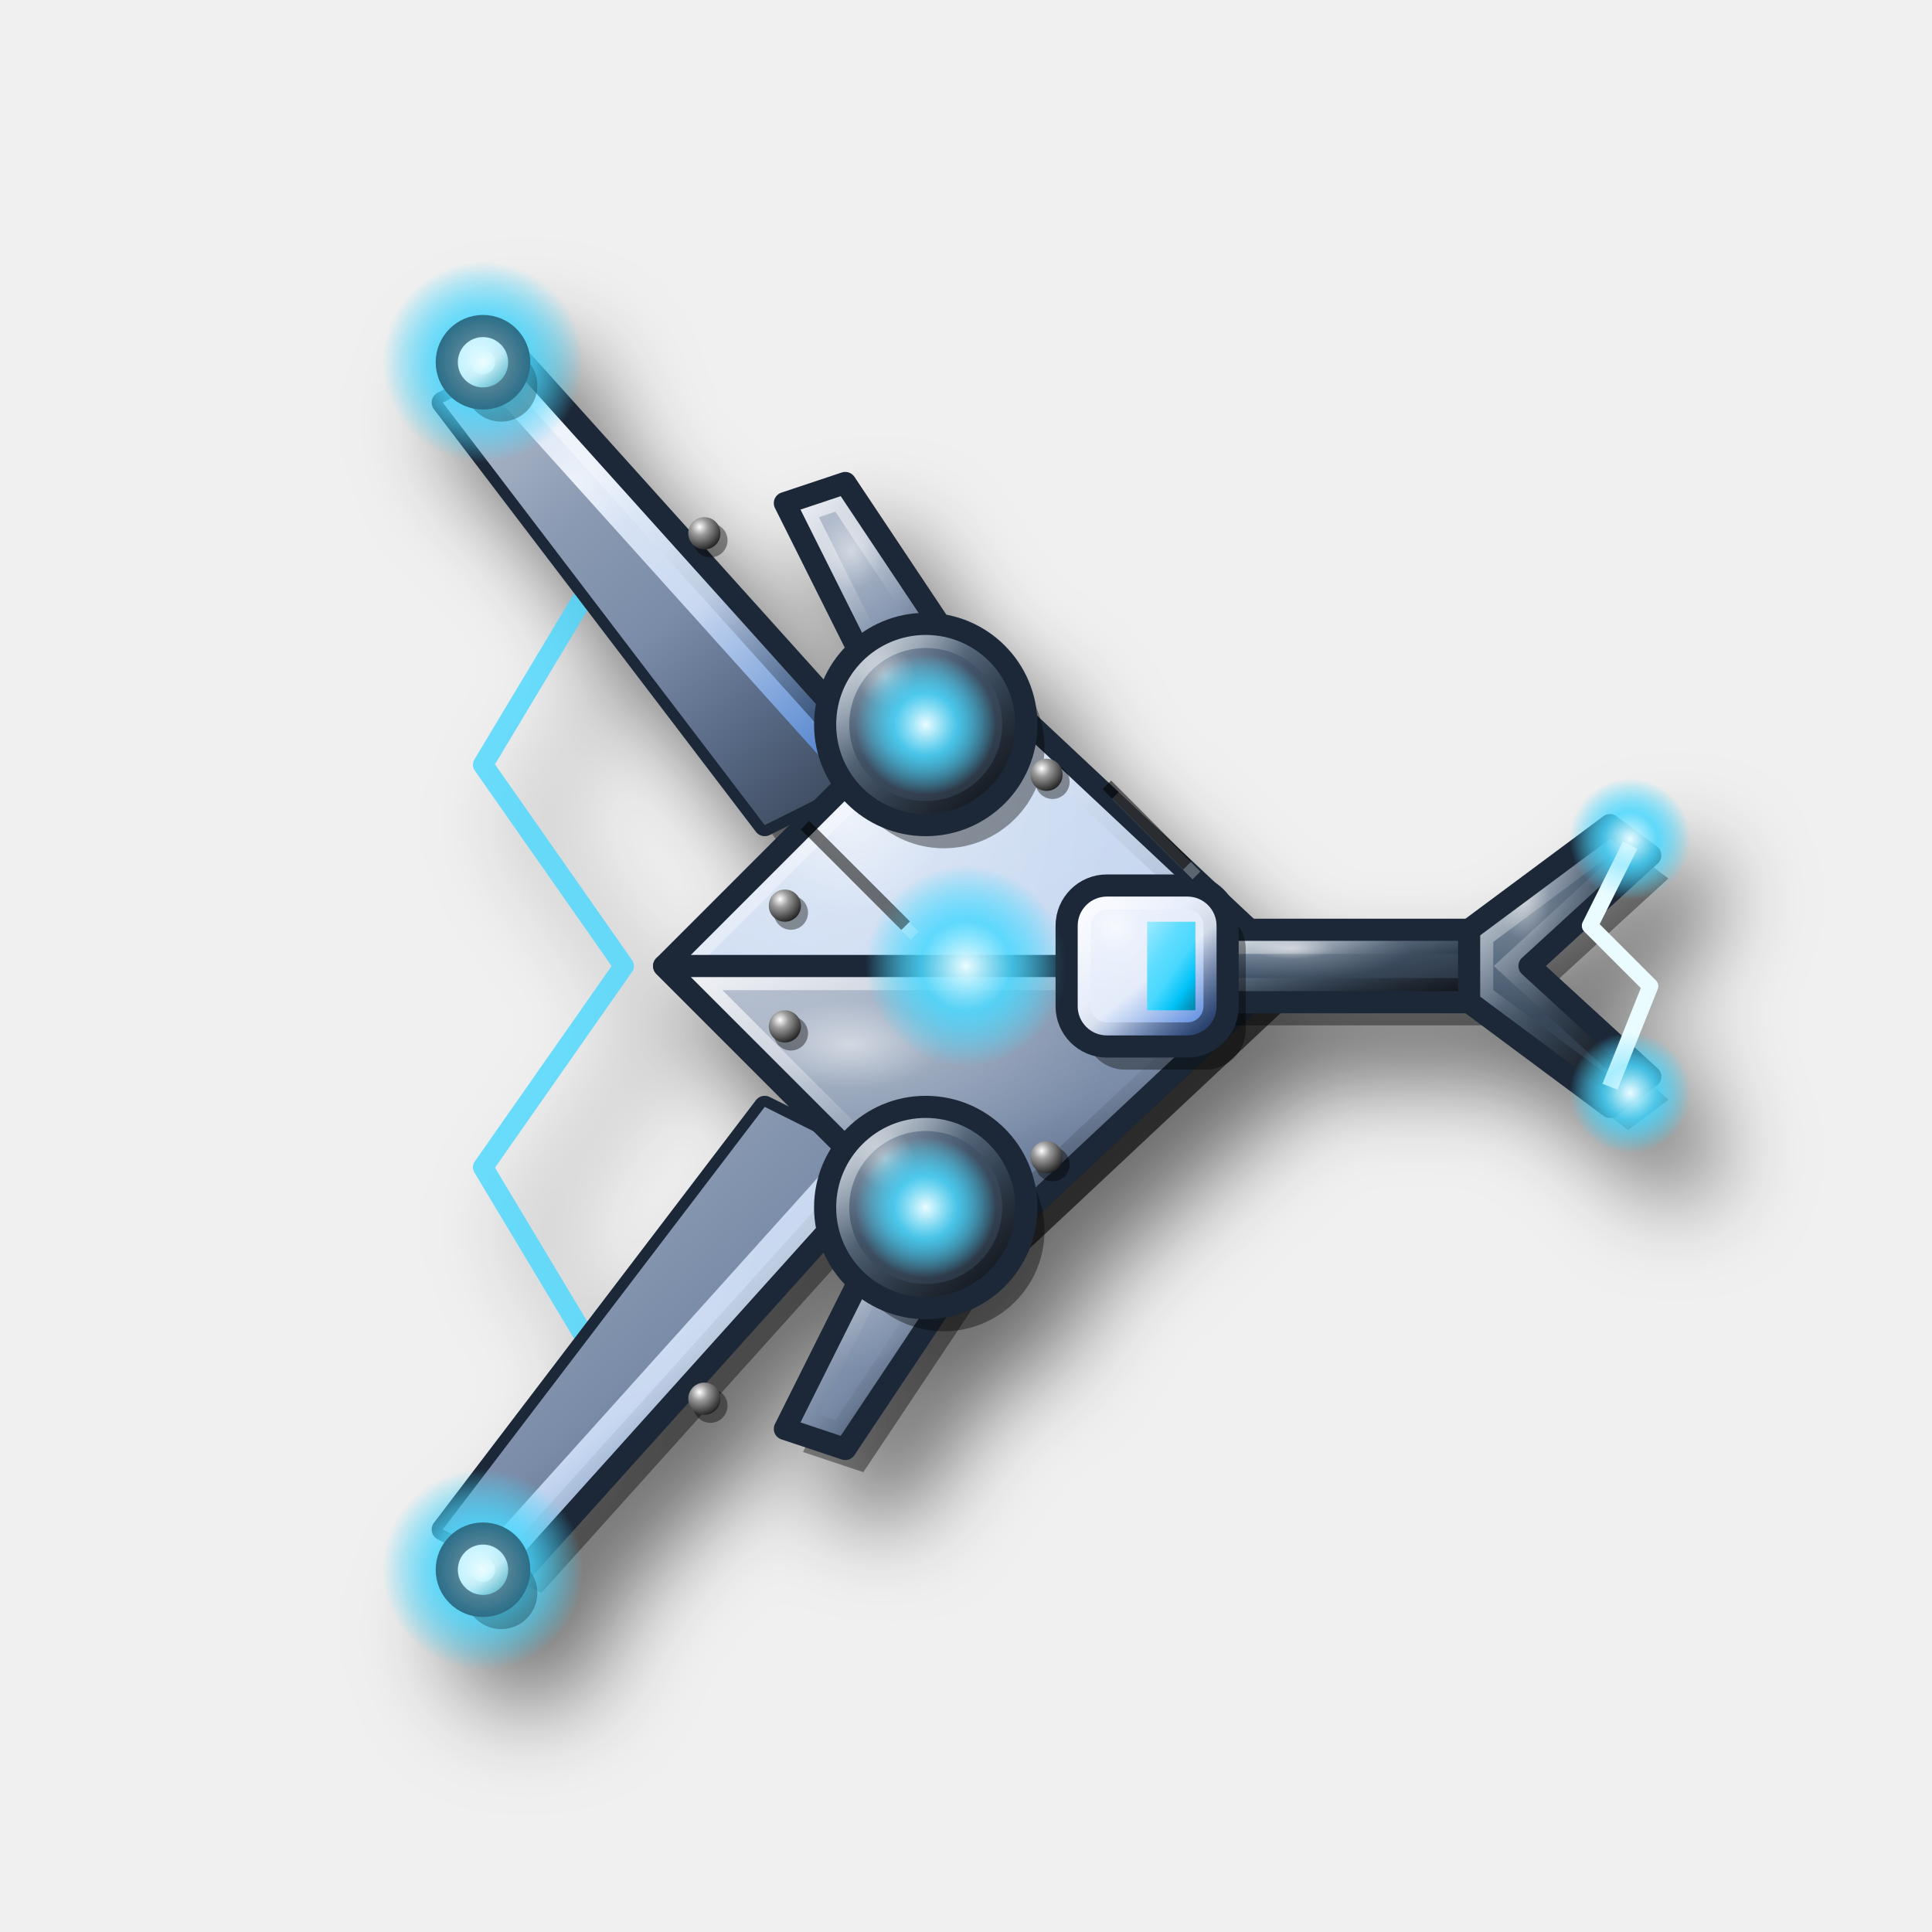
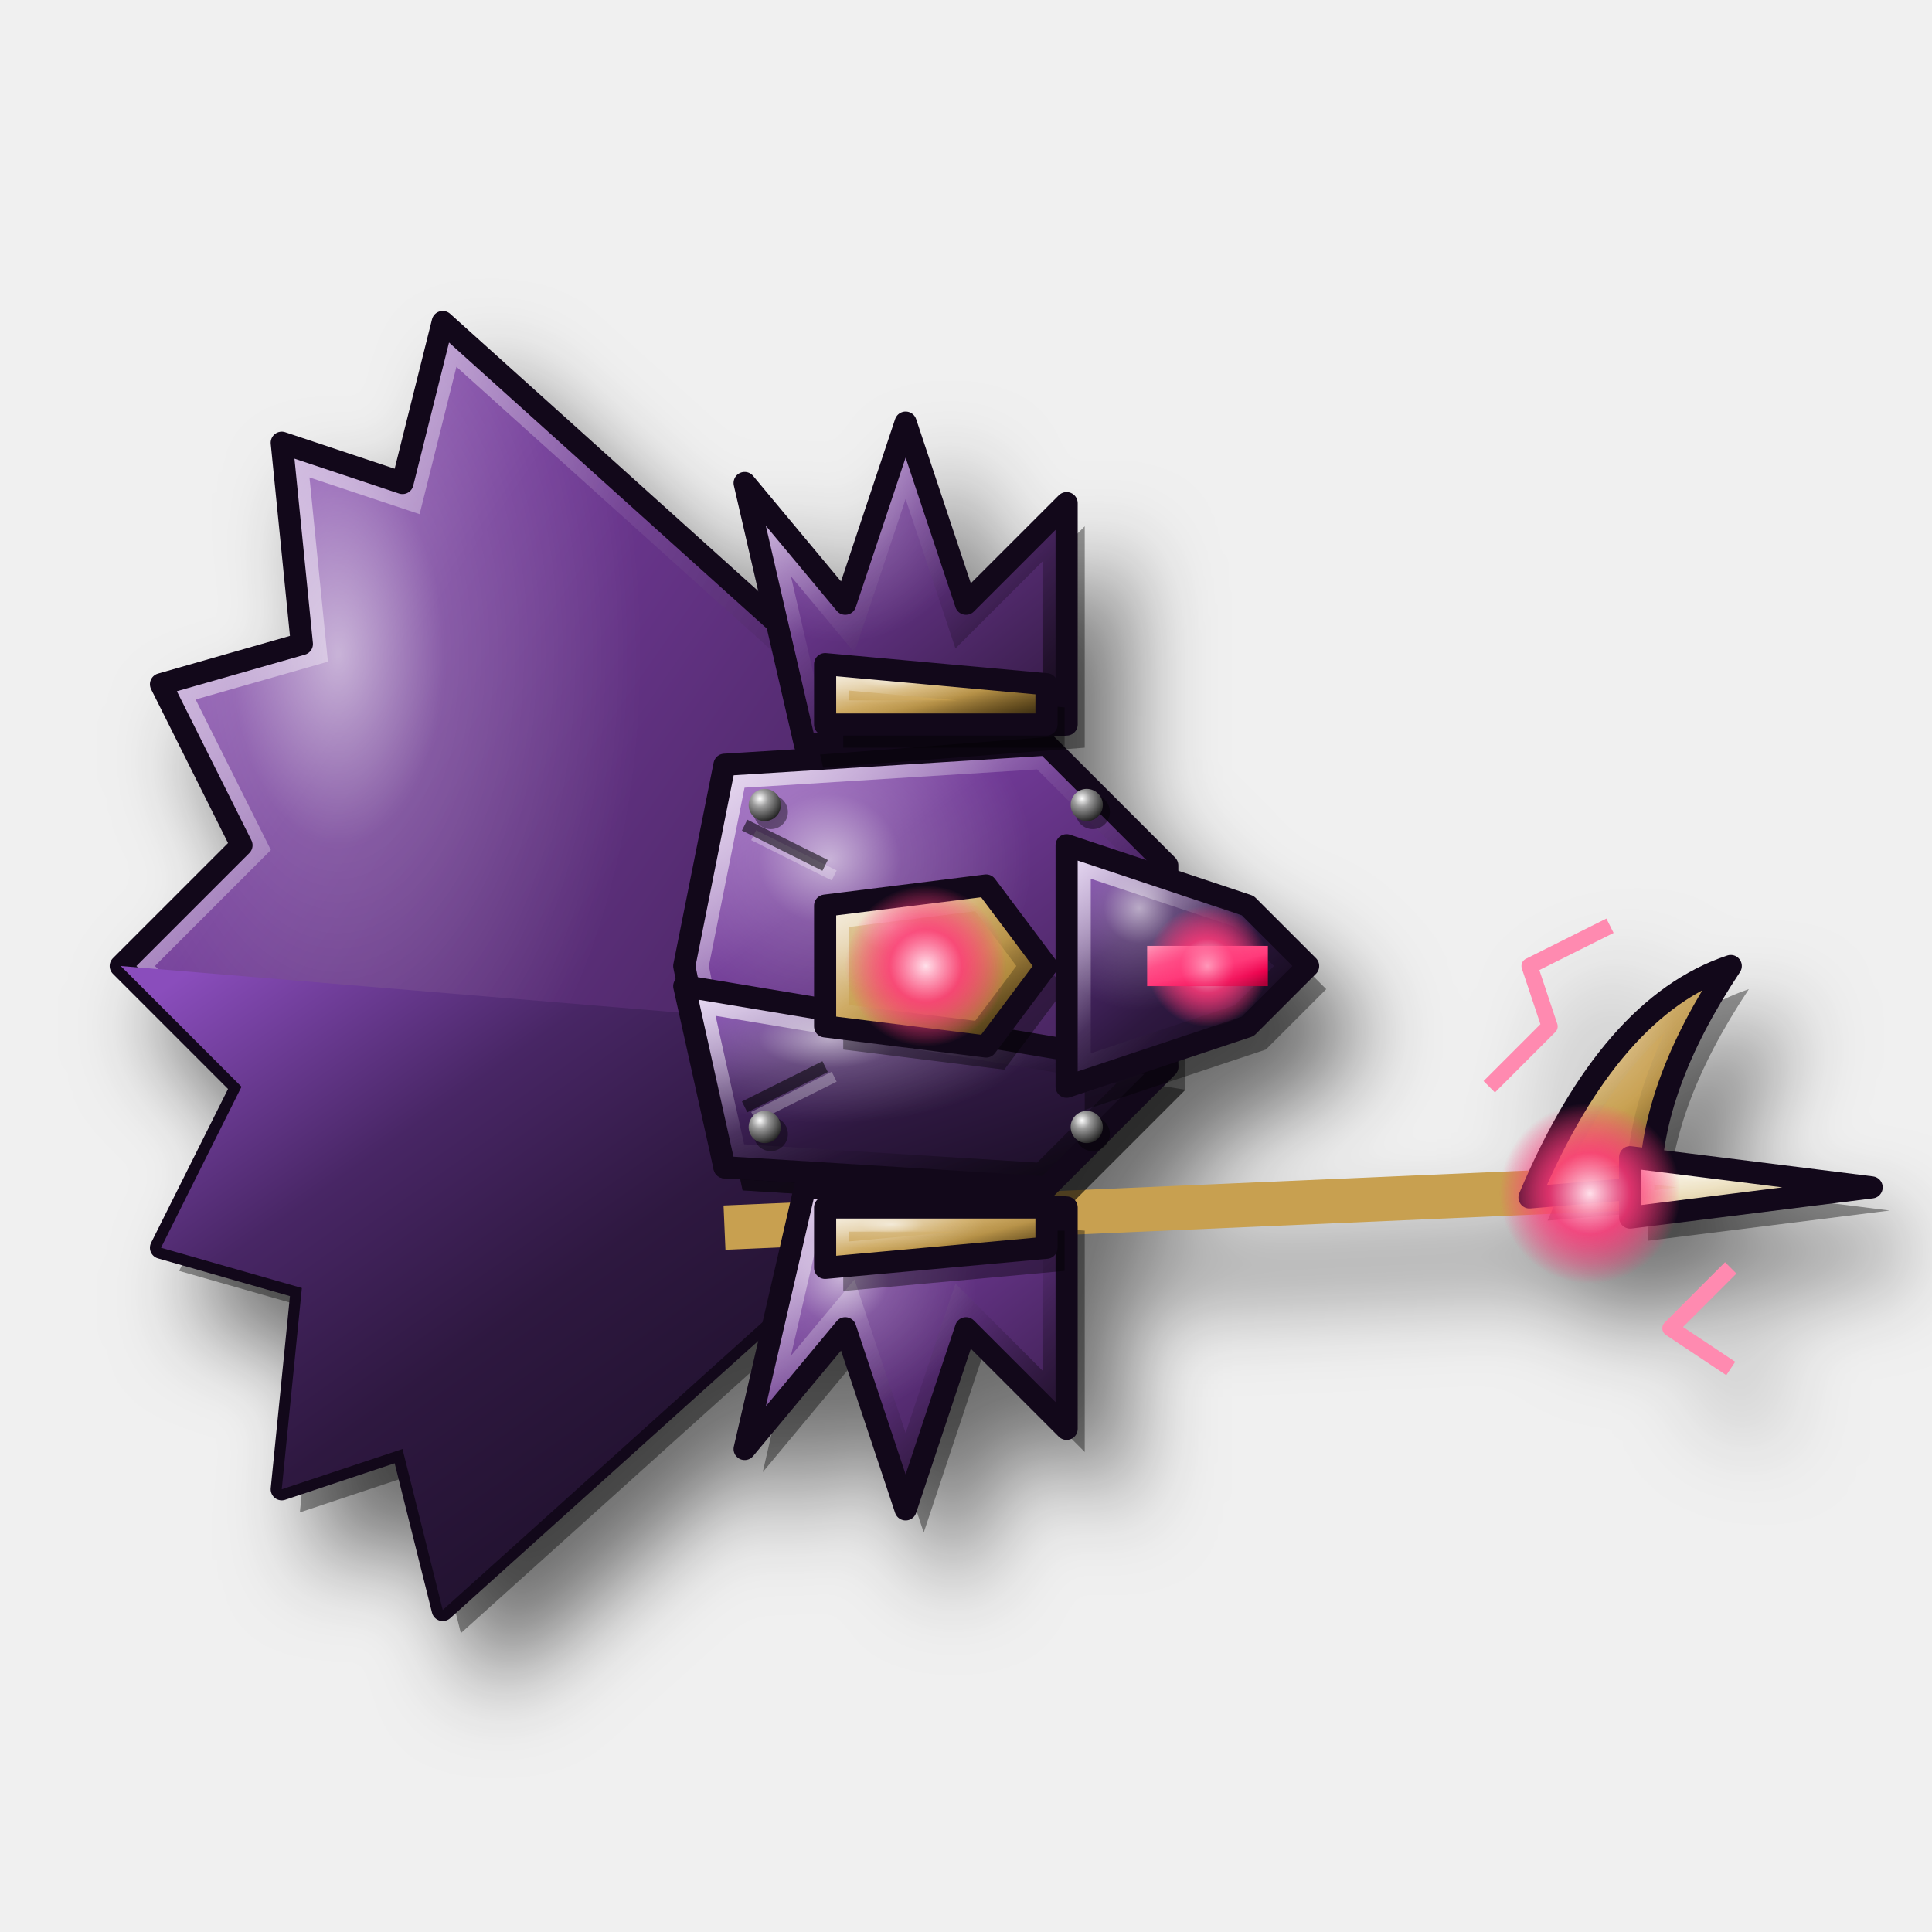
<svg xmlns="http://www.w3.org/2000/svg" viewBox="-48 -48 96 96" width="96" height="96">
  <defs>
-     <radialGradient id="n">
-       <stop offset="0" stop-color="#eafcff" />
-       <stop offset="0.45" stop-color="#4ad8ff" stop-opacity="0.75" />
-       <stop offset="1" stop-color="#4ad8ff" stop-opacity="0" />
+     <radialGradient id="m">
+       <stop offset="0" stop-color="#ffe0ea" />
+       <stop offset="0.45" stop-color="#ff3a7a" stop-opacity="0.75" />
+       <stop offset="1" stop-color="#ff3a7a" stop-opacity="0" />
    </radialGradient>
    <linearGradient id="bev_n" x1="0" y1="0" x2="1" y2="1">
      <stop offset="0" stop-color="#ffffff" stop-opacity="0.85" />
      <stop offset="0.42" stop-color="#ffffff" stop-opacity="0.08" />
      <stop offset="0.58" stop-color="#000000" stop-opacity="0.08" />
      <stop offset="1" stop-color="#000000" stop-opacity="0.7" />
    </linearGradient>
    <radialGradient id="spec_n" cx="0.3" cy="0.26" r="0.42">
      <stop offset="0" stop-color="#ffffff" stop-opacity="0.6" />
      <stop offset="0.35" stop-color="#ffffff" stop-opacity="0.18" />
      <stop offset="1" stop-color="#ffffff" stop-opacity="0" />
    </radialGradient>
    <linearGradient id="bev_f" x1="0" y1="1" x2="1" y2="0">
      <stop offset="0" stop-color="#ffffff" stop-opacity="0.85" />
      <stop offset="0.42" stop-color="#ffffff" stop-opacity="0.08" />
      <stop offset="0.58" stop-color="#000000" stop-opacity="0.08" />
      <stop offset="1" stop-color="#000000" stop-opacity="0.7" />
    </linearGradient>
    <radialGradient id="spec_f" cx="0.3" cy="0.72" r="0.42">
      <stop offset="0" stop-color="#ffffff" stop-opacity="0.6" />
      <stop offset="0.35" stop-color="#ffffff" stop-opacity="0.18" />
      <stop offset="1" stop-color="#ffffff" stop-opacity="0" />
    </radialGradient>
    <radialGradient id="rivet" cx="0.35" cy="0.3" r="0.75">
      <stop offset="0" stop-color="#ffffff" />
      <stop offset="0.35" stop-color="#9a9a9a" />
      <stop offset="1" stop-color="#202020" />
    </radialGradient>
    <filter id="dropsh" x="-30%" y="-30%" width="160%" height="160%">
      <feGaussianBlur in="SourceAlpha" stdDeviation="2.2" />
      <feComponentTransfer>
        <feFuncA type="linear" slope="0.55" />
      </feComponentTransfer>
    </filter>
-     <linearGradient id="mc8d8f0_n" x1="0.1" y1="0" x2="0.9" y2="1">
-       <stop offset="0" stop-color="#dfe8f6" />
-       <stop offset="0.3" stop-color="#cfddf2" />
-       <stop offset="0.55" stop-color="#c8d8f0" />
-       <stop offset="0.8" stop-color="#729bd8" />
-       <stop offset="1" stop-color="#346bbe" />
+     <linearGradient id="m5a2e78_n" x1="0.1" y1="0" x2="0.9" y2="1">
+       <stop offset="0" stop-color="#a46fc8" />
+       <stop offset="0.3" stop-color="#703996" />
+       <stop offset="0.55" stop-color="#5a2e78" />
+       <stop offset="0.8" stop-color="#44235a" />
+       <stop offset="1" stop-color="#321942" />
    </linearGradient>
    <clipPath id="c1">
-       <path d="M-4 -10 L-22 -30 L-26 -28 L-10 -7 Z" />
-     </clipPath>
-     <linearGradient id="m7a8ca8_n" x1="0.1" y1="0" x2="0.9" y2="1">
-       <stop offset="0" stop-color="#b2bccd" />
-       <stop offset="0.3" stop-color="#8a9ab2" />
-       <stop offset="0.55" stop-color="#7a8ca8" />
-       <stop offset="0.8" stop-color="#566883" />
-       <stop offset="1" stop-color="#3f4c60" />
+       <path d="M-6 -14 L-26 -32 L-28 -24 L-34 -26 L-33 -16 L-40 -14 L-36 -6 L-42 0 L-36 6 L-40 14 L-33 16 L-34 26 L-28 24 L-26 32 L-6 14 Z" />
+     </clipPath>
+     <linearGradient id="m2e1840_n" x1="0.1" y1="0" x2="0.9" y2="1">
+       <stop offset="0" stop-color="#8a4dbc" />
+       <stop offset="0.3" stop-color="#482665" />
+       <stop offset="0.55" stop-color="#2e1840" />
+       <stop offset="0.8" stop-color="#221230" />
+       <stop offset="1" stop-color="#190d23" />
+     </linearGradient>
+     <linearGradient id="m000_n" x1="0.1" y1="0" x2="0.9" y2="1">
+       <stop offset="0" stop-color="#6b6b6b" />
+       <stop offset="0.3" stop-color="#1f1f1f" />
+       <stop offset="0.55" stop-color="#000" />
+       <stop offset="0.8" stop-color="#000000" />
+       <stop offset="1" stop-color="#000000" />
    </linearGradient>
    <clipPath id="c2">
-       <path d="M2 -12 L-6 -24 L-9 -23 L-3 -11 Z" />
-     </clipPath>
-     <linearGradient id="mc8d8f0_f" x1="0.1" y1="1" x2="0.9" y2="0">
-       <stop offset="0" stop-color="#dfe8f6" />
-       <stop offset="0.3" stop-color="#cfddf2" />
-       <stop offset="0.55" stop-color="#c8d8f0" />
-       <stop offset="0.8" stop-color="#729bd8" />
-       <stop offset="1" stop-color="#346bbe" />
+       <path d="M-12 13 L34 11" />
+     </clipPath>
+     <linearGradient id="mc8a050_n" x1="0.1" y1="0" x2="0.9" y2="1">
+       <stop offset="0" stop-color="#dfc89a" />
+       <stop offset="0.3" stop-color="#cfab65" />
+       <stop offset="0.55" stop-color="#c8a050" />
+       <stop offset="0.8" stop-color="#a07b32" />
+       <stop offset="1" stop-color="#755a25" />
    </linearGradient>
    <clipPath id="c3">
-       <path d="M-4 -10 L-22 -30 L-26 -28 L-10 -7 Z" transform="scale(1,-1)" />
-     </clipPath>
-     <linearGradient id="m7a8ca8_f" x1="0.1" y1="1" x2="0.9" y2="0">
-       <stop offset="0" stop-color="#b2bccd" />
-       <stop offset="0.3" stop-color="#8a9ab2" />
-       <stop offset="0.55" stop-color="#7a8ca8" />
-       <stop offset="0.8" stop-color="#566883" />
-       <stop offset="1" stop-color="#3f4c60" />
+       <path d="M28 11.5 Q32 2 38 0 Q34 6 34 11 Z" />
+     </clipPath>
+     <linearGradient id="me8d8b0_n" x1="0.1" y1="0" x2="0.9" y2="1">
+       <stop offset="0" stop-color="#f2e8d1" />
+       <stop offset="0.3" stop-color="#ebddb9" />
+       <stop offset="0.55" stop-color="#e8d8b0" />
+       <stop offset="0.8" stop-color="#d1b161" />
+       <stop offset="1" stop-color="#ae8b33" />
    </linearGradient>
    <clipPath id="c4">
-       <path d="M2 -12 L-6 -24 L-9 -23 L-3 -11 Z" transform="scale(1,-1)" />
-     </clipPath>
-     <linearGradient id="meafcff_n" x1="0.1" y1="0" x2="0.9" y2="1">
-       <stop offset="0" stop-color="#f3fdff" />
-       <stop offset="0.3" stop-color="#edfcff" />
-       <stop offset="0.55" stop-color="#eafcff" />
-       <stop offset="0.8" stop-color="#70ebff" />
-       <stop offset="1" stop-color="#0eddff" />
-     </linearGradient>
+       <path d="M33 9.5 L45 11 L33 12.5 Z" />
+     </clipPath>
    <clipPath id="c5">
-       <circle cx="-24" cy="-30" r="1.8" />
+       <path d="M-12 -10 L4 -11 L10 -5 L10 5 L4 11 L-12 10 L-14 0 Z" />
    </clipPath>
    <clipPath id="c6">
-       <circle cx="-24" cy="30" r="1.8" />
+       <path d="M-12 10 L4 11 L10 5 L-14 1 Z" />
    </clipPath>
    <clipPath id="c7">
-       <path d="M-15 0 L0 -15 L16 0 L0 15 Z" />
+       <path d="M-7 -3 L1 -4 L4 0 L1 4 L-7 3 Z" />
    </clipPath>
    <clipPath id="c8">
-       <path d="M-15 0 L16 0 L0 15 Z" />
-     </clipPath>
-     <linearGradient id="m3a4a5c_n" x1="0.1" y1="0" x2="0.9" y2="1">
-       <stop offset="0" stop-color="#7f95ae" />
-       <stop offset="0.3" stop-color="#4b5f76" />
-       <stop offset="0.55" stop-color="#3a4a5c" />
-       <stop offset="0.8" stop-color="#2c3745" />
-       <stop offset="1" stop-color="#202933" />
-     </linearGradient>
+       <path d="M-8 -11 L-11 -24 L-6 -18 L-3 -27 L0 -18 L5 -23 L5 -12 Z" />
+     </clipPath>
    <clipPath id="c9">
-       <circle cx="-2" cy="-12" r="5" />
-     </clipPath>
+       <path d="M-7 -12 L4 -12 L4 -14 L-7 -15 Z" />
+     </clipPath>
+     <linearGradient id="m5a2e78_f" x1="0.1" y1="1" x2="0.9" y2="0">
+       <stop offset="0" stop-color="#a46fc8" />
+       <stop offset="0.3" stop-color="#703996" />
+       <stop offset="0.55" stop-color="#5a2e78" />
+       <stop offset="0.8" stop-color="#44235a" />
+       <stop offset="1" stop-color="#321942" />
+     </linearGradient>
    <clipPath id="c10">
-       <circle cx="-2" cy="12" r="5" />
-     </clipPath>
+       <path d="M-8 -11 L-11 -24 L-6 -18 L-3 -27 L0 -18 L5 -23 L5 -12 Z" transform="scale(1,-1)" />
+     </clipPath>
+     <linearGradient id="mc8a050_f" x1="0.1" y1="1" x2="0.9" y2="0">
+       <stop offset="0" stop-color="#dfc89a" />
+       <stop offset="0.3" stop-color="#cfab65" />
+       <stop offset="0.55" stop-color="#c8a050" />
+       <stop offset="0.8" stop-color="#a07b32" />
+       <stop offset="1" stop-color="#755a25" />
+     </linearGradient>
    <clipPath id="c11">
-       <rect x="12" y="-1.8" width="14" height="3.6" />
+       <path d="M-7 -12 L4 -12 L4 -14 L-7 -15 Z" transform="scale(1,-1)" />
    </clipPath>
    <clipPath id="c12">
-       <path d="M25 -1.8 L32 -7 L34 -5.5 L28 0 L34 5.5 L32 7 L25 1.8 Z" />
-     </clipPath>
-     <linearGradient id="me4ecfa_n" x1="0.1" y1="0" x2="0.9" y2="1">
-       <stop offset="0" stop-color="#eff4fc" />
-       <stop offset="0.3" stop-color="#e7eefb" />
-       <stop offset="0.55" stop-color="#e4ecfa" />
-       <stop offset="0.8" stop-color="#7fa5e7" />
-       <stop offset="1" stop-color="#2f6cd8" />
-     </linearGradient>
-     <clipPath id="c13">
-       <rect x="5" y="-4" width="8" height="8" rx="2" />
-     </clipPath>
-     <linearGradient id="m4ad8ff_n" x1="0.1" y1="0" x2="0.9" y2="1">
-       <stop offset="0" stop-color="#96e8ff" />
-       <stop offset="0.3" stop-color="#60ddff" />
-       <stop offset="0.55" stop-color="#4ad8ff" />
-       <stop offset="0.8" stop-color="#00c2f7" />
-       <stop offset="1" stop-color="#008eb5" />
+       <path d="M5 -6 L14 -3 L17 0 L14 3 L5 6 Z" />
+     </clipPath>
+     <linearGradient id="mff3a7a_n" x1="0.1" y1="0" x2="0.9" y2="1">
+       <stop offset="0" stop-color="#ff8db2" />
+       <stop offset="0.3" stop-color="#ff528a" />
+       <stop offset="0.55" stop-color="#ff3a7a" />
+       <stop offset="0.8" stop-color="#eb004c" />
+       <stop offset="1" stop-color="#ac0038" />
    </linearGradient>
  </defs>
  <use href="#art" id="dropshadow" filter="url(#dropsh)" transform="translate(2.2,3)" />
  <g id="art">
-     <polyline points="-24,-30 -18,-20 -24,-10 -17,0 -24,10 -18,20 -24,30" stroke="#4ad8ff" stroke-width="1" stroke-linejoin="round" fill="none" opacity="0.8" />
-     <g>
-       <path d="M-4 -10 L-22 -30 L-26 -28 L-10 -7 Z" fill="#000000" fill-opacity="0.38" transform="translate(0.9,1.15)" />
-       <path d="M-4 -10 L-22 -30 L-26 -28 L-10 -7 Z" fill="url(#mc8d8f0_n)" stroke="none" />
-       <path d="M-4 -10 L-22 -30 L-26 -28 L-10 -7 Z" fill="url(#spec_n)" stroke="none" />
+     <g>
+       <path d="M-6 -14 L-26 -32 L-28 -24 L-34 -26 L-33 -16 L-40 -14 L-36 -6 L-42 0 L-36 6 L-40 14 L-33 16 L-34 26 L-28 24 L-26 32 L-6 14 Z" fill="#000000" fill-opacity="0.38" transform="translate(0.9,1.15) " />
+       <path d="M-6 -14 L-26 -32 L-28 -24 L-34 -26 L-33 -16 L-40 -14 L-36 -6 L-42 0 L-36 6 L-40 14 L-33 16 L-34 26 L-28 24 L-26 32 L-6 14 Z" fill="url(#m5a2e78_n)" stroke="none" />
+       <path d="M-6 -14 L-26 -32 L-28 -24 L-34 -26 L-33 -16 L-40 -14 L-36 -6 L-42 0 L-36 6 L-40 14 L-33 16 L-34 26 L-28 24 L-26 32 L-6 14 Z" fill="url(#spec_n)" stroke="none" />
      <g clip-path="url(#c1)">
-         <path d="M-4 -10 L-22 -30 L-26 -28 L-10 -7 Z" fill="none" stroke="url(#bev_n)" stroke-width="2.4" />
-       </g>
-       <path d="M-4 -10 L-22 -30 L-26 -28 L-10 -7 Z" fill="none" stroke="#1c2838" stroke-width="1.1" stroke-linejoin="round" />
-     </g>
-     <g>
-       <path d="M-6 -9 L-24 -29 L-26 -28 L-10 -7 Z" fill="url(#m7a8ca8_n)" stroke="none" />
-     </g>
-     <g>
-       <path d="M2 -12 L-6 -24 L-9 -23 L-3 -11 Z" fill="#000000" fill-opacity="0.38" transform="translate(0.9,1.15)" />
-       <path d="M2 -12 L-6 -24 L-9 -23 L-3 -11 Z" fill="url(#m7a8ca8_n)" stroke="none" />
-       <path d="M2 -12 L-6 -24 L-9 -23 L-3 -11 Z" fill="url(#spec_n)" stroke="none" />
+         <path d="M-6 -14 L-26 -32 L-28 -24 L-34 -26 L-33 -16 L-40 -14 L-36 -6 L-42 0 L-36 6 L-40 14 L-33 16 L-34 26 L-28 24 L-26 32 L-6 14 Z" fill="none" stroke="url(#bev_n)" stroke-width="2.4" />
+       </g>
+       <path d="M-6 -14 L-26 -32 L-28 -24 L-34 -26 L-33 -16 L-40 -14 L-36 -6 L-42 0 L-36 6 L-40 14 L-33 16 L-34 26 L-28 24 L-26 32 L-6 14 Z" fill="none" stroke="#12081a" stroke-width="1.1" stroke-linejoin="round" />
+     </g>
+     <g>
+       <path d="M-6 3 L-42 0 L-36 6 L-40 14 L-33 16 L-34 26 L-28 24 L-26 32 L-6 14 Z" fill="url(#m2e1840_n)" stroke="none" />
+     </g>
+     <g>
+       <path d="M-12 13 L34 11" fill="#000000" fill-opacity="0.38" transform="translate(0.9,1.15) " />
+       <path d="M-12 13 L34 11" fill="url(#m000_n)" stroke="none" />
+       <path d="M-12 13 L34 11" fill="url(#spec_n)" stroke="none" />
      <g clip-path="url(#c2)">
-         <path d="M2 -12 L-6 -24 L-9 -23 L-3 -11 Z" fill="none" stroke="url(#bev_n)" stroke-width="2.4" />
-       </g>
-       <path d="M2 -12 L-6 -24 L-9 -23 L-3 -11 Z" fill="none" stroke="#1c2838" stroke-width="1.1" stroke-linejoin="round" />
-     </g>
-     <g>
-       <path d="M-4 -10 L-22 -30 L-26 -28 L-10 -7 Z" transform="translate(0.9,1.15) scale(1,-1)" fill="#000000" fill-opacity="0.38" />
-       <path d="M-4 -10 L-22 -30 L-26 -28 L-10 -7 Z" transform="scale(1,-1)" fill="url(#mc8d8f0_f)" stroke="none" />
-       <path d="M-4 -10 L-22 -30 L-26 -28 L-10 -7 Z" transform="scale(1,-1)" fill="url(#spec_f)" stroke="none" />
+         <path d="M-12 13 L34 11" fill="none" stroke="url(#bev_n)" stroke-width="2.4" />
+       </g>
+       <path d="M-12 13 L34 11" fill="none" stroke="#c8a050" stroke-width="2.2" stroke-linejoin="round" />
+     </g>
+     <g>
+       <path d="M28 11.5 Q32 2 38 0 Q34 6 34 11 Z" fill="#000000" fill-opacity="0.38" transform="translate(0.9,1.15) " />
+       <path d="M28 11.5 Q32 2 38 0 Q34 6 34 11 Z" fill="url(#mc8a050_n)" stroke="none" />
+       <path d="M28 11.5 Q32 2 38 0 Q34 6 34 11 Z" fill="url(#spec_n)" stroke="none" />
      <g clip-path="url(#c3)">
-         <path d="M-4 -10 L-22 -30 L-26 -28 L-10 -7 Z" fill="none" stroke="url(#bev_f)" stroke-width="2.4" transform="scale(1,-1)" />
-       </g>
-       <path d="M-4 -10 L-22 -30 L-26 -28 L-10 -7 Z" transform="scale(1,-1)" fill="none" stroke="#1c2838" stroke-width="1.1" stroke-linejoin="round" />
-     </g>
-     <g>
-       <path d="M-6 -9 L-24 -29 L-26 -28 L-10 -7 Z" transform="scale(1,-1)" fill="url(#m7a8ca8_f)" stroke="none" />
-     </g>
-     <g>
-       <path d="M2 -12 L-6 -24 L-9 -23 L-3 -11 Z" transform="translate(0.9,1.15) scale(1,-1)" fill="#000000" fill-opacity="0.38" />
-       <path d="M2 -12 L-6 -24 L-9 -23 L-3 -11 Z" transform="scale(1,-1)" fill="url(#m7a8ca8_f)" stroke="none" />
-       <path d="M2 -12 L-6 -24 L-9 -23 L-3 -11 Z" transform="scale(1,-1)" fill="url(#spec_f)" stroke="none" />
+         <path d="M28 11.5 Q32 2 38 0 Q34 6 34 11 Z" fill="none" stroke="url(#bev_n)" stroke-width="2.4" />
+       </g>
+       <path d="M28 11.5 Q32 2 38 0 Q34 6 34 11 Z" fill="none" stroke="#12081a" stroke-width="1.1" stroke-linejoin="round" />
+     </g>
+     <g>
+       <path d="M33 9.5 L45 11 L33 12.5 Z" fill="#000000" fill-opacity="0.38" transform="translate(0.9,1.15) " />
+       <path d="M33 9.5 L45 11 L33 12.5 Z" fill="url(#me8d8b0_n)" stroke="none" />
+       <path d="M33 9.5 L45 11 L33 12.5 Z" fill="url(#spec_n)" stroke="none" />
      <g clip-path="url(#c4)">
-         <path d="M2 -12 L-6 -24 L-9 -23 L-3 -11 Z" fill="none" stroke="url(#bev_f)" stroke-width="2.4" transform="scale(1,-1)" />
-       </g>
-       <path d="M2 -12 L-6 -24 L-9 -23 L-3 -11 Z" transform="scale(1,-1)" fill="none" stroke="#1c2838" stroke-width="1.1" stroke-linejoin="round" />
-     </g>
-     <circle cx="-24" cy="-30" r="5" stroke="none" stroke-width="1.1" stroke-linejoin="round" fill="url(#n)" />
-     <circle cx="-24" cy="30" r="5" stroke="none" stroke-width="1.1" stroke-linejoin="round" fill="url(#n)" />
-     <g>
-       <circle cx="-24" cy="-30" r="1.8" fill="#000000" fill-opacity="0.38" transform="translate(0.9,1.15)" />
-       <circle cx="-24" cy="-30" r="1.8" fill="url(#meafcff_n)" stroke="none" />
-       <circle cx="-24" cy="-30" r="1.8" fill="url(#spec_n)" stroke="none" />
+         <path d="M33 9.5 L45 11 L33 12.5 Z" fill="none" stroke="url(#bev_n)" stroke-width="2.4" />
+       </g>
+       <path d="M33 9.5 L45 11 L33 12.5 Z" fill="none" stroke="#12081a" stroke-width="1.1" stroke-linejoin="round" />
+     </g>
+     <circle cx="31" cy="11.3" r="4.5" stroke="none" stroke-width="1.1" stroke-linejoin="round" fill="url(#m)" />
+     <polyline points="26,6 29,3 28,0 32,-2" stroke="#ff8ab0" stroke-width="0.8" stroke-linejoin="round" fill="none" />
+     <polyline points="38,15 35,18 38,20" stroke="#ff8ab0" stroke-width="0.8" stroke-linejoin="round" fill="none" />
+     <g>
+       <path d="M-12 -10 L4 -11 L10 -5 L10 5 L4 11 L-12 10 L-14 0 Z" fill="#000000" fill-opacity="0.38" transform="translate(0.9,1.15) " />
+       <path d="M-12 -10 L4 -11 L10 -5 L10 5 L4 11 L-12 10 L-14 0 Z" fill="url(#m5a2e78_n)" stroke="none" />
+       <path d="M-12 -10 L4 -11 L10 -5 L10 5 L4 11 L-12 10 L-14 0 Z" fill="url(#spec_n)" stroke="none" />
      <g clip-path="url(#c5)">
-         <circle cx="-24" cy="-30" r="1.8" fill="none" stroke="url(#bev_n)" stroke-width="2.4" />
-       </g>
-       <circle cx="-24" cy="-30" r="1.8" fill="none" stroke="#1c2838" stroke-width="1.1" stroke-linejoin="round" />
-     </g>
-     <g>
-       <circle cx="-24" cy="30" r="1.8" fill="#000000" fill-opacity="0.38" transform="translate(0.9,1.15)" />
-       <circle cx="-24" cy="30" r="1.8" fill="url(#meafcff_n)" stroke="none" />
-       <circle cx="-24" cy="30" r="1.8" fill="url(#spec_n)" stroke="none" />
+         <path d="M-12 -10 L4 -11 L10 -5 L10 5 L4 11 L-12 10 L-14 0 Z" fill="none" stroke="url(#bev_n)" stroke-width="2.4" />
+       </g>
+       <path d="M-12 -10 L4 -11 L10 -5 L10 5 L4 11 L-12 10 L-14 0 Z" fill="none" stroke="#12081a" stroke-width="1.1" stroke-linejoin="round" />
+     </g>
+     <g>
+       <path d="M-12 10 L4 11 L10 5 L-14 1 Z" fill="#000000" fill-opacity="0.38" transform="translate(0.9,1.15) " />
+       <path d="M-12 10 L4 11 L10 5 L-14 1 Z" fill="url(#m2e1840_n)" stroke="none" />
+       <path d="M-12 10 L4 11 L10 5 L-14 1 Z" fill="url(#spec_n)" stroke="none" />
      <g clip-path="url(#c6)">
-         <circle cx="-24" cy="30" r="1.8" fill="none" stroke="url(#bev_n)" stroke-width="2.4" />
-       </g>
-       <circle cx="-24" cy="30" r="1.8" fill="none" stroke="#1c2838" stroke-width="1.1" stroke-linejoin="round" />
-     </g>
-     <g>
-       <path d="M-15 0 L0 -15 L16 0 L0 15 Z" fill="#000000" fill-opacity="0.38" transform="translate(0.9,1.15)" />
-       <path d="M-15 0 L0 -15 L16 0 L0 15 Z" fill="url(#mc8d8f0_n)" stroke="none" />
-       <path d="M-15 0 L0 -15 L16 0 L0 15 Z" fill="url(#spec_n)" stroke="none" />
+         <path d="M-12 10 L4 11 L10 5 L-14 1 Z" fill="none" stroke="url(#bev_n)" stroke-width="2.4" />
+       </g>
+       <path d="M-12 10 L4 11 L10 5 L-14 1 Z" fill="none" stroke="#12081a" stroke-width="1.1" stroke-linejoin="round" />
+     </g>
+     <g>
+       <path d="M-7 -3 L1 -4 L4 0 L1 4 L-7 3 Z" fill="#000000" fill-opacity="0.38" transform="translate(0.9,1.15) " />
+       <path d="M-7 -3 L1 -4 L4 0 L1 4 L-7 3 Z" fill="url(#mc8a050_n)" stroke="none" />
+       <path d="M-7 -3 L1 -4 L4 0 L1 4 L-7 3 Z" fill="url(#spec_n)" stroke="none" />
      <g clip-path="url(#c7)">
-         <path d="M-15 0 L0 -15 L16 0 L0 15 Z" fill="none" stroke="url(#bev_n)" stroke-width="2.4" />
-       </g>
-       <path d="M-15 0 L0 -15 L16 0 L0 15 Z" fill="none" stroke="#1c2838" stroke-width="1.1" stroke-linejoin="round" />
-     </g>
-     <g>
-       <path d="M-15 0 L16 0 L0 15 Z" fill="#000000" fill-opacity="0.38" transform="translate(0.9,1.15)" />
-       <path d="M-15 0 L16 0 L0 15 Z" fill="url(#m7a8ca8_n)" stroke="none" />
-       <path d="M-15 0 L16 0 L0 15 Z" fill="url(#spec_n)" stroke="none" />
+         <path d="M-7 -3 L1 -4 L4 0 L1 4 L-7 3 Z" fill="none" stroke="url(#bev_n)" stroke-width="2.4" />
+       </g>
+       <path d="M-7 -3 L1 -4 L4 0 L1 4 L-7 3 Z" fill="none" stroke="#12081a" stroke-width="1.1" stroke-linejoin="round" />
+     </g>
+     <circle cx="-2" cy="0" r="4" stroke="none" stroke-width="1.1" stroke-linejoin="round" fill="url(#m)" />
+     <g>
+       <path d="M-8 -11 L-11 -24 L-6 -18 L-3 -27 L0 -18 L5 -23 L5 -12 Z" fill="#000000" fill-opacity="0.38" transform="translate(0.9,1.15) " />
+       <path d="M-8 -11 L-11 -24 L-6 -18 L-3 -27 L0 -18 L5 -23 L5 -12 Z" fill="url(#m5a2e78_n)" stroke="none" />
+       <path d="M-8 -11 L-11 -24 L-6 -18 L-3 -27 L0 -18 L5 -23 L5 -12 Z" fill="url(#spec_n)" stroke="none" />
      <g clip-path="url(#c8)">
-         <path d="M-15 0 L16 0 L0 15 Z" fill="none" stroke="url(#bev_n)" stroke-width="2.4" />
-       </g>
-       <path d="M-15 0 L16 0 L0 15 Z" fill="none" stroke="#1c2838" stroke-width="1.1" stroke-linejoin="round" />
-     </g>
-     <g>
-       <circle cx="-2" cy="-12" r="5" fill="#000000" fill-opacity="0.38" transform="translate(0.9,1.15)" />
-       <circle cx="-2" cy="-12" r="5" fill="url(#m3a4a5c_n)" stroke="none" />
-       <circle cx="-2" cy="-12" r="5" fill="url(#spec_n)" stroke="none" />
+         <path d="M-8 -11 L-11 -24 L-6 -18 L-3 -27 L0 -18 L5 -23 L5 -12 Z" fill="none" stroke="url(#bev_n)" stroke-width="2.4" />
+       </g>
+       <path d="M-8 -11 L-11 -24 L-6 -18 L-3 -27 L0 -18 L5 -23 L5 -12 Z" fill="none" stroke="#12081a" stroke-width="1.1" stroke-linejoin="round" />
+     </g>
+     <g>
+       <path d="M-7 -12 L4 -12 L4 -14 L-7 -15 Z" fill="#000000" fill-opacity="0.38" transform="translate(0.9,1.15) " />
+       <path d="M-7 -12 L4 -12 L4 -14 L-7 -15 Z" fill="url(#mc8a050_n)" stroke="none" />
+       <path d="M-7 -12 L4 -12 L4 -14 L-7 -15 Z" fill="url(#spec_n)" stroke="none" />
      <g clip-path="url(#c9)">
-         <circle cx="-2" cy="-12" r="5" fill="none" stroke="url(#bev_n)" stroke-width="2.4" />
-       </g>
-       <circle cx="-2" cy="-12" r="5" fill="none" stroke="#1c2838" stroke-width="1.1" stroke-linejoin="round" />
-     </g>
-     <g>
-       <circle cx="-2" cy="12" r="5" fill="#000000" fill-opacity="0.38" transform="translate(0.9,1.15)" />
-       <circle cx="-2" cy="12" r="5" fill="url(#m3a4a5c_n)" stroke="none" />
-       <circle cx="-2" cy="12" r="5" fill="url(#spec_n)" stroke="none" />
+         <path d="M-7 -12 L4 -12 L4 -14 L-7 -15 Z" fill="none" stroke="url(#bev_n)" stroke-width="2.4" />
+       </g>
+       <path d="M-7 -12 L4 -12 L4 -14 L-7 -15 Z" fill="none" stroke="#12081a" stroke-width="1.1" stroke-linejoin="round" />
+     </g>
+     <g>
+       <path d="M-8 -11 L-11 -24 L-6 -18 L-3 -27 L0 -18 L5 -23 L5 -12 Z" transform="translate(0.9,1.15) scale(1,-1)" fill="#000000" fill-opacity="0.38" />
+       <path d="M-8 -11 L-11 -24 L-6 -18 L-3 -27 L0 -18 L5 -23 L5 -12 Z" transform="scale(1,-1)" fill="url(#m5a2e78_f)" stroke="none" />
+       <path d="M-8 -11 L-11 -24 L-6 -18 L-3 -27 L0 -18 L5 -23 L5 -12 Z" transform="scale(1,-1)" fill="url(#spec_f)" stroke="none" />
      <g clip-path="url(#c10)">
-         <circle cx="-2" cy="12" r="5" fill="none" stroke="url(#bev_n)" stroke-width="2.4" />
-       </g>
-       <circle cx="-2" cy="12" r="5" fill="none" stroke="#1c2838" stroke-width="1.1" stroke-linejoin="round" />
-     </g>
-     <circle cx="-2" cy="-12" r="3.5" stroke="none" stroke-width="1.1" stroke-linejoin="round" fill="url(#n)" />
-     <circle cx="-2" cy="12" r="3.5" stroke="none" stroke-width="1.1" stroke-linejoin="round" fill="url(#n)" />
-     <g>
-       <rect x="12" y="-1.8" width="14" height="3.6" fill="#000000" fill-opacity="0.38" transform="translate(0.9,1.15)" />
-       <rect x="12" y="-1.8" width="14" height="3.6" fill="url(#m3a4a5c_n)" stroke="none" />
-       <rect x="12" y="-1.8" width="14" height="3.6" fill="url(#spec_n)" stroke="none" />
+         <path d="M-8 -11 L-11 -24 L-6 -18 L-3 -27 L0 -18 L5 -23 L5 -12 Z" fill="none" stroke="url(#bev_f)" stroke-width="2.4" transform="scale(1,-1)" />
+       </g>
+       <path d="M-8 -11 L-11 -24 L-6 -18 L-3 -27 L0 -18 L5 -23 L5 -12 Z" transform="scale(1,-1)" fill="none" stroke="#12081a" stroke-width="1.1" stroke-linejoin="round" />
+     </g>
+     <g>
+       <path d="M-7 -12 L4 -12 L4 -14 L-7 -15 Z" transform="translate(0.9,1.15) scale(1,-1)" fill="#000000" fill-opacity="0.38" />
+       <path d="M-7 -12 L4 -12 L4 -14 L-7 -15 Z" transform="scale(1,-1)" fill="url(#mc8a050_f)" stroke="none" />
+       <path d="M-7 -12 L4 -12 L4 -14 L-7 -15 Z" transform="scale(1,-1)" fill="url(#spec_f)" stroke="none" />
      <g clip-path="url(#c11)">
-         <rect x="12" y="-1.8" width="14" height="3.6" fill="none" stroke="url(#bev_n)" stroke-width="2.4" />
-       </g>
-       <rect x="12" y="-1.8" width="14" height="3.6" fill="none" stroke="#1c2838" stroke-width="1.1" stroke-linejoin="round" />
-     </g>
-     <g>
-       <path d="M25 -1.8 L32 -7 L34 -5.5 L28 0 L34 5.5 L32 7 L25 1.8 Z" fill="#000000" fill-opacity="0.38" transform="translate(0.9,1.15)" />
-       <path d="M25 -1.8 L32 -7 L34 -5.5 L28 0 L34 5.5 L32 7 L25 1.8 Z" fill="url(#m3a4a5c_n)" stroke="none" />
-       <path d="M25 -1.8 L32 -7 L34 -5.5 L28 0 L34 5.5 L32 7 L25 1.8 Z" fill="url(#spec_n)" stroke="none" />
+         <path d="M-7 -12 L4 -12 L4 -14 L-7 -15 Z" fill="none" stroke="url(#bev_f)" stroke-width="2.4" transform="scale(1,-1)" />
+       </g>
+       <path d="M-7 -12 L4 -12 L4 -14 L-7 -15 Z" transform="scale(1,-1)" fill="none" stroke="#12081a" stroke-width="1.1" stroke-linejoin="round" />
+     </g>
+     <g>
+       <path d="M5 -6 L14 -3 L17 0 L14 3 L5 6 Z" fill="#000000" fill-opacity="0.38" transform="translate(0.9,1.15) " />
+       <path d="M5 -6 L14 -3 L17 0 L14 3 L5 6 Z" fill="url(#m2e1840_n)" stroke="none" />
+       <path d="M5 -6 L14 -3 L17 0 L14 3 L5 6 Z" fill="url(#spec_n)" stroke="none" />
      <g clip-path="url(#c12)">
-         <path d="M25 -1.8 L32 -7 L34 -5.5 L28 0 L34 5.5 L32 7 L25 1.8 Z" fill="none" stroke="url(#bev_n)" stroke-width="2.4" />
-       </g>
-       <path d="M25 -1.8 L32 -7 L34 -5.5 L28 0 L34 5.5 L32 7 L25 1.8 Z" fill="none" stroke="#1c2838" stroke-width="1.1" stroke-linejoin="round" />
-     </g>
-     <circle cx="33" cy="-6.3" r="3" stroke="none" stroke-width="1.1" stroke-linejoin="round" fill="url(#n)" />
-     <circle cx="33" cy="6.3" r="3" stroke="none" stroke-width="1.1" stroke-linejoin="round" fill="url(#n)" />
-     <path d="M33 -6 L31 -2 L34 1 L32 6" stroke="#eafcff" stroke-width="0.8" stroke-linejoin="round" fill="none" />
-     <circle cx="0" cy="0" r="5" stroke="none" stroke-width="1.1" stroke-linejoin="round" fill="url(#n)" />
-     <g>
-       <rect x="5" y="-4" width="8" height="8" rx="2" fill="#000000" fill-opacity="0.38" transform="translate(0.9,1.15)" />
-       <rect x="5" y="-4" width="8" height="8" rx="2" fill="url(#me4ecfa_n)" stroke="none" />
-       <rect x="5" y="-4" width="8" height="8" rx="2" fill="url(#spec_n)" stroke="none" />
-       <g clip-path="url(#c13)">
-         <rect x="5" y="-4" width="8" height="8" rx="2" fill="none" stroke="url(#bev_n)" stroke-width="2.4" />
-       </g>
-       <rect x="5" y="-4" width="8" height="8" rx="2" fill="none" stroke="#1c2838" stroke-width="1.1" stroke-linejoin="round" />
-     </g>
-     <g>
-       <rect x="9" y="-2.2" width="2.4" height="4.4" fill="url(#m4ad8ff_n)" stroke="none" />
+         <path d="M5 -6 L14 -3 L17 0 L14 3 L5 6 Z" fill="none" stroke="url(#bev_n)" stroke-width="2.4" />
+       </g>
+       <path d="M5 -6 L14 -3 L17 0 L14 3 L5 6 Z" fill="none" stroke="#12081a" stroke-width="1.1" stroke-linejoin="round" />
+     </g>
+     <circle cx="12" cy="0" r="3" stroke="none" stroke-width="1.1" stroke-linejoin="round" fill="url(#m)" />
+     <g>
+       <rect x="9" y="-1" width="6" height="2" fill="url(#mff3a7a_n)" stroke="none" />
    </g>
    <g id="detail">
-       <path d="M-8 -7 L-3 -2" fill="none" stroke="#ffffff" stroke-opacity="0.28" stroke-width="0.55" transform="translate(0.45,0.5)" />
-       <path d="M-8 -7 L-3 -2" fill="none" stroke="#000000" stroke-opacity="0.55" stroke-width="0.6" />
-       <path d="M7 -9 L11 -5" fill="none" stroke="#ffffff" stroke-opacity="0.28" stroke-width="0.55" transform="translate(0.45,0.5)" />
-       <path d="M7 -9 L11 -5" fill="none" stroke="#000000" stroke-opacity="0.55" stroke-width="0.6" />
-       <circle cx="-8.7" cy="-2.65" r="0.85" fill="#000" fill-opacity="0.4" />
-       <circle cx="-9" cy="-3" r="0.8" fill="url(#rivet)" />
-       <circle cx="-8.7" cy="3.35" r="0.85" fill="#000" fill-opacity="0.4" />
-       <circle cx="-9" cy="3" r="0.8" fill="url(#rivet)" />
-       <circle cx="4.3" cy="-9.15" r="0.85" fill="#000" fill-opacity="0.4" />
-       <circle cx="4" cy="-9.5" r="0.8" fill="url(#rivet)" />
-       <circle cx="4.3" cy="9.85" r="0.85" fill="#000" fill-opacity="0.4" />
-       <circle cx="4" cy="9.5" r="0.8" fill="url(#rivet)" />
-       <circle cx="-12.7" cy="-21.15" r="0.85" fill="#000" fill-opacity="0.4" />
-       <circle cx="-13" cy="-21.5" r="0.8" fill="url(#rivet)" />
-       <circle cx="-12.7" cy="21.85" r="0.85" fill="#000" fill-opacity="0.4" />
-       <circle cx="-13" cy="21.5" r="0.8" fill="url(#rivet)" />
-       <circle cx="-24" cy="-30" r="5" fill="url(#n)" stroke="none" opacity="0.55" />
-       <circle cx="-24" cy="30" r="5" fill="url(#n)" stroke="none" opacity="0.55" />
-       <circle cx="-2" cy="-12" r="3.5" fill="url(#n)" stroke="none" opacity="0.55" />
-       <circle cx="-2" cy="12" r="3.5" fill="url(#n)" stroke="none" opacity="0.55" />
-       <circle cx="33" cy="-6.3" r="3" fill="url(#n)" stroke="none" opacity="0.55" />
-       <circle cx="33" cy="6.3" r="3" fill="url(#n)" stroke="none" opacity="0.55" />
-       <circle cx="0" cy="0" r="5" fill="url(#n)" stroke="none" opacity="0.55" />
+       <path d="M-11 -7 L-7 -5" fill="none" stroke="#ffffff" stroke-opacity="0.28" stroke-width="0.55" transform="translate(0.45,0.5)" />
+       <path d="M-11 -7 L-7 -5" fill="none" stroke="#000000" stroke-opacity="0.55" stroke-width="0.6" />
+       <path d="M-11 7 L-7 5" fill="none" stroke="#ffffff" stroke-opacity="0.28" stroke-width="0.55" transform="translate(0.45,0.5)" />
+       <path d="M-11 7 L-7 5" fill="none" stroke="#000000" stroke-opacity="0.55" stroke-width="0.6" />
+       <circle cx="-9.7" cy="-7.65" r="0.85" fill="#000" fill-opacity="0.4" />
+       <circle cx="-10" cy="-8" r="0.8" fill="url(#rivet)" />
+       <circle cx="-9.7" cy="8.35" r="0.85" fill="#000" fill-opacity="0.4" />
+       <circle cx="-10" cy="8" r="0.8" fill="url(#rivet)" />
+       <circle cx="6.3" cy="-7.65" r="0.85" fill="#000" fill-opacity="0.4" />
+       <circle cx="6" cy="-8" r="0.8" fill="url(#rivet)" />
+       <circle cx="6.3" cy="8.35" r="0.85" fill="#000" fill-opacity="0.4" />
+       <circle cx="6" cy="8" r="0.8" fill="url(#rivet)" />
+       <circle cx="31" cy="11.3" r="4.5" fill="url(#m)" stroke="none" opacity="0.55" />
+       <circle cx="-2" cy="0" r="4" fill="url(#m)" stroke="none" opacity="0.55" />
+       <circle cx="12" cy="0" r="3" fill="url(#m)" stroke="none" opacity="0.55" />
    </g>
  </g>
</svg>
